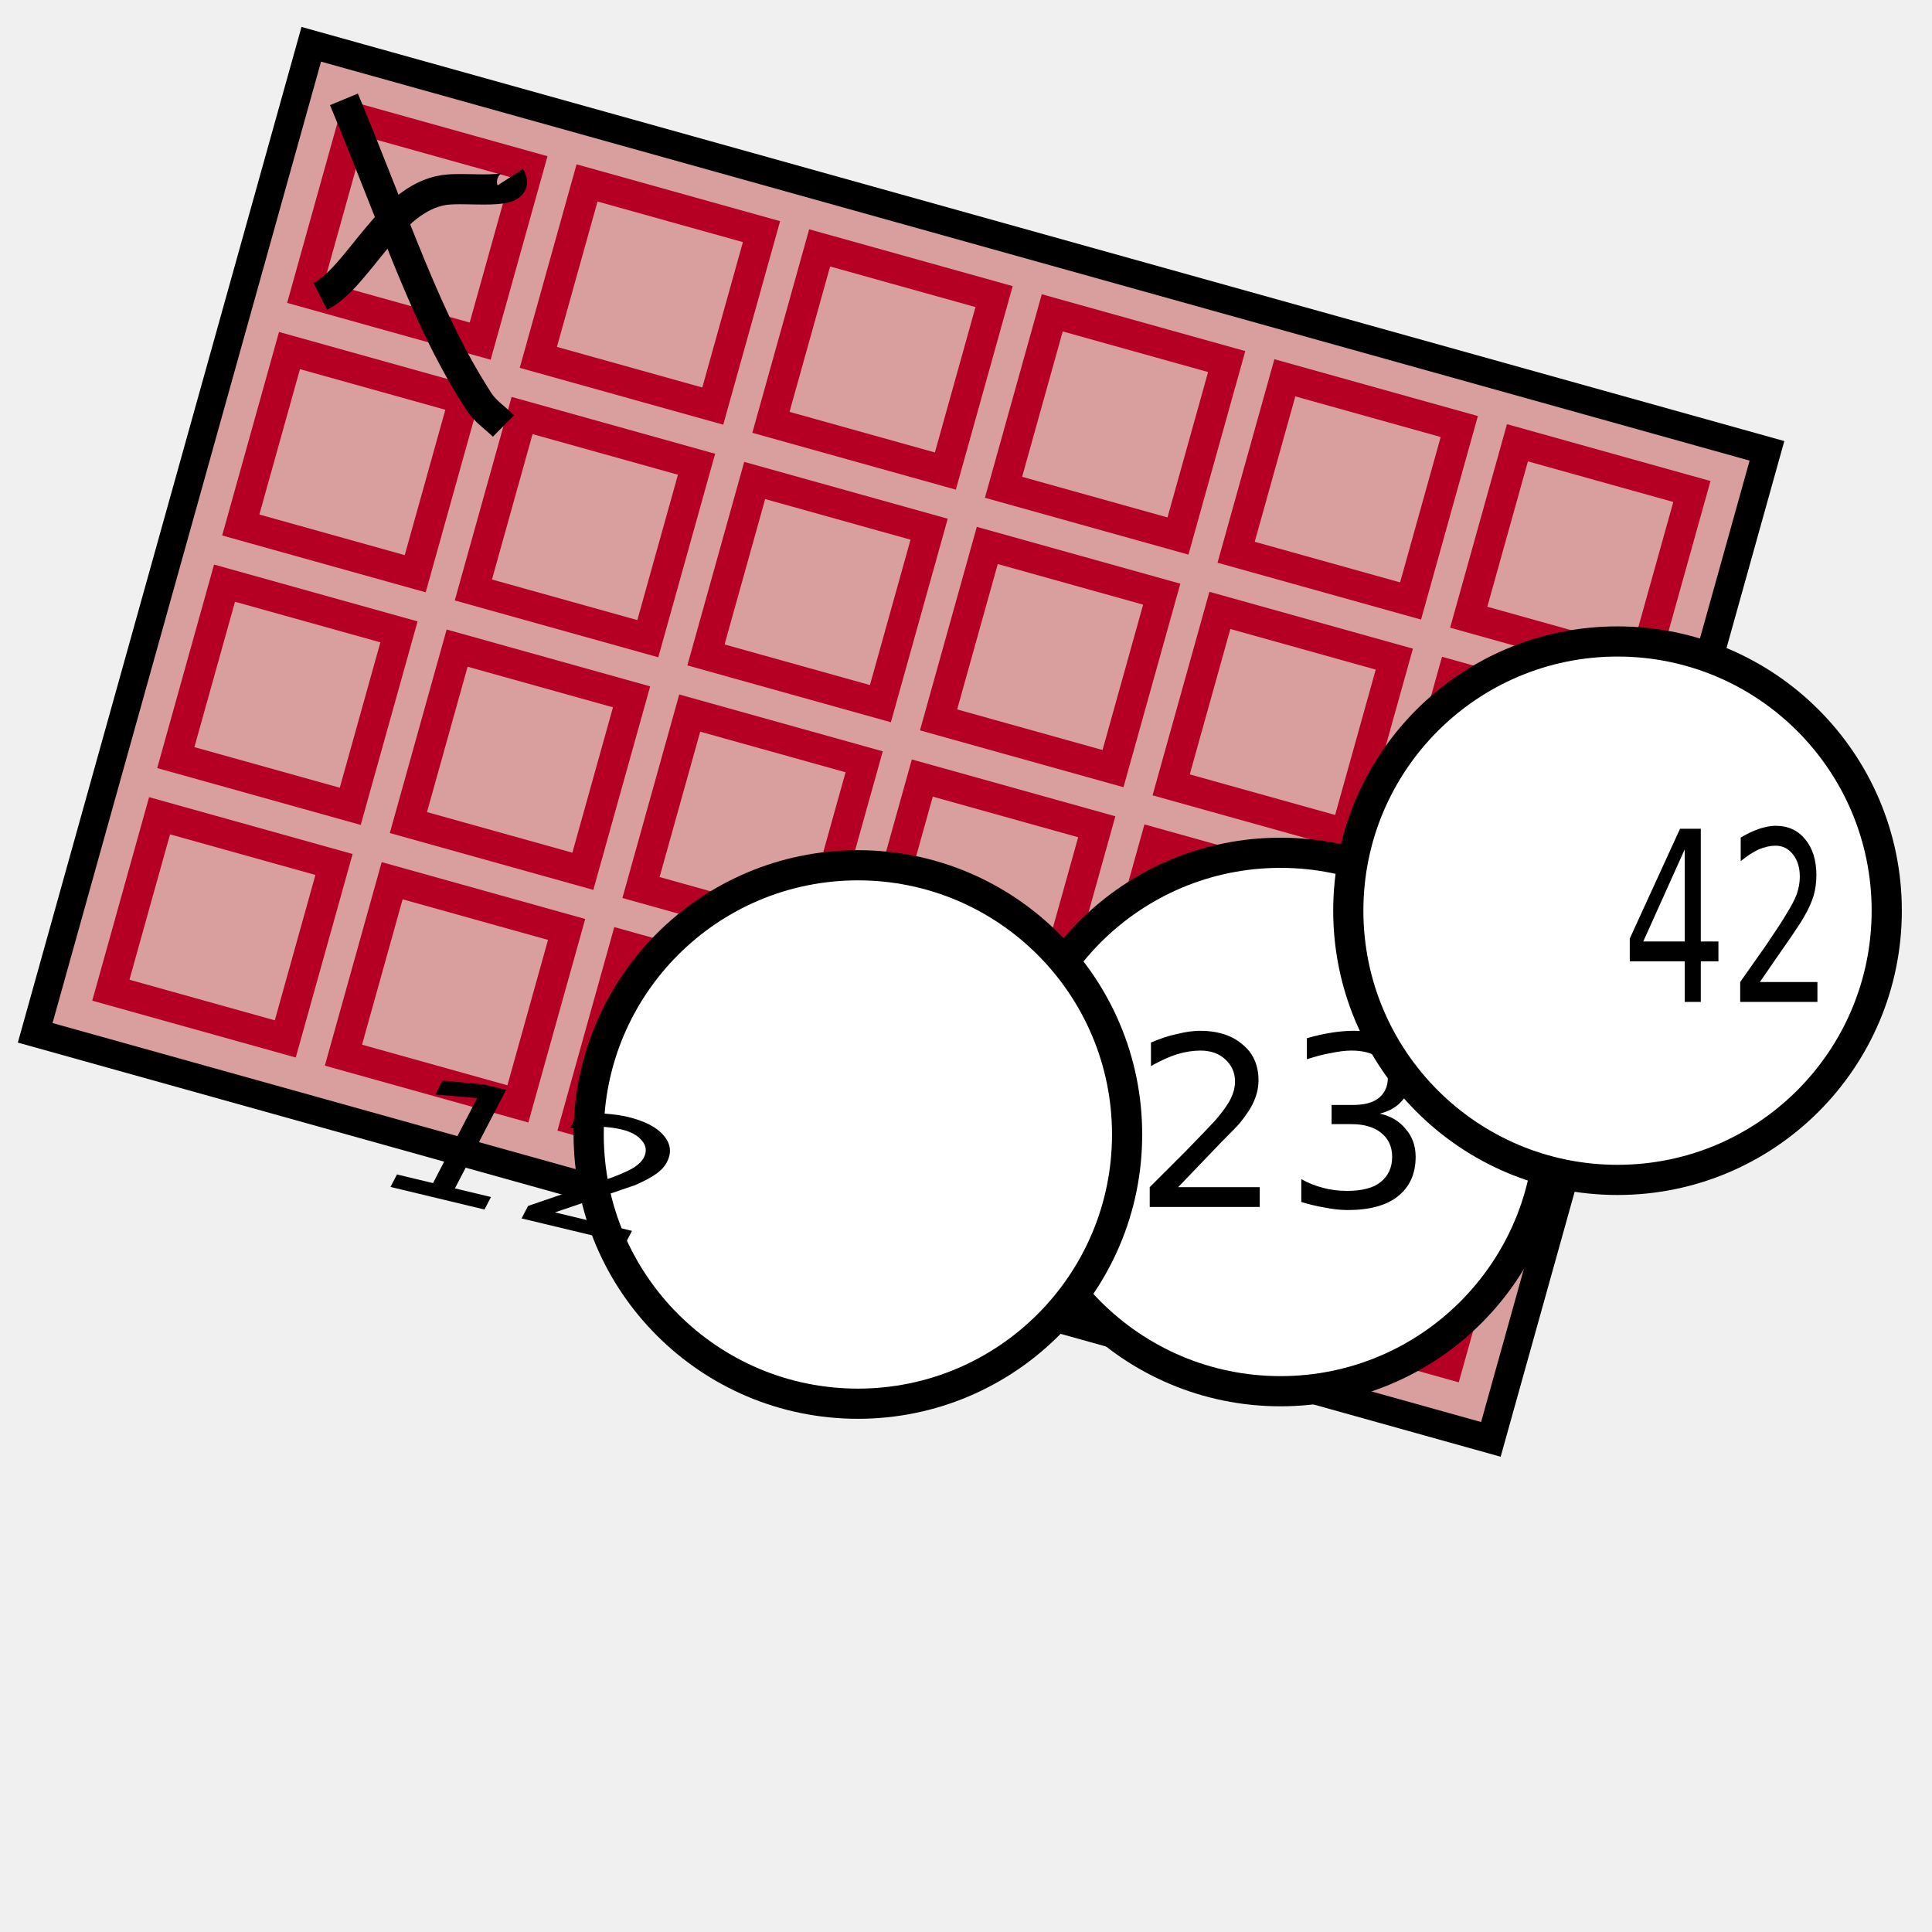
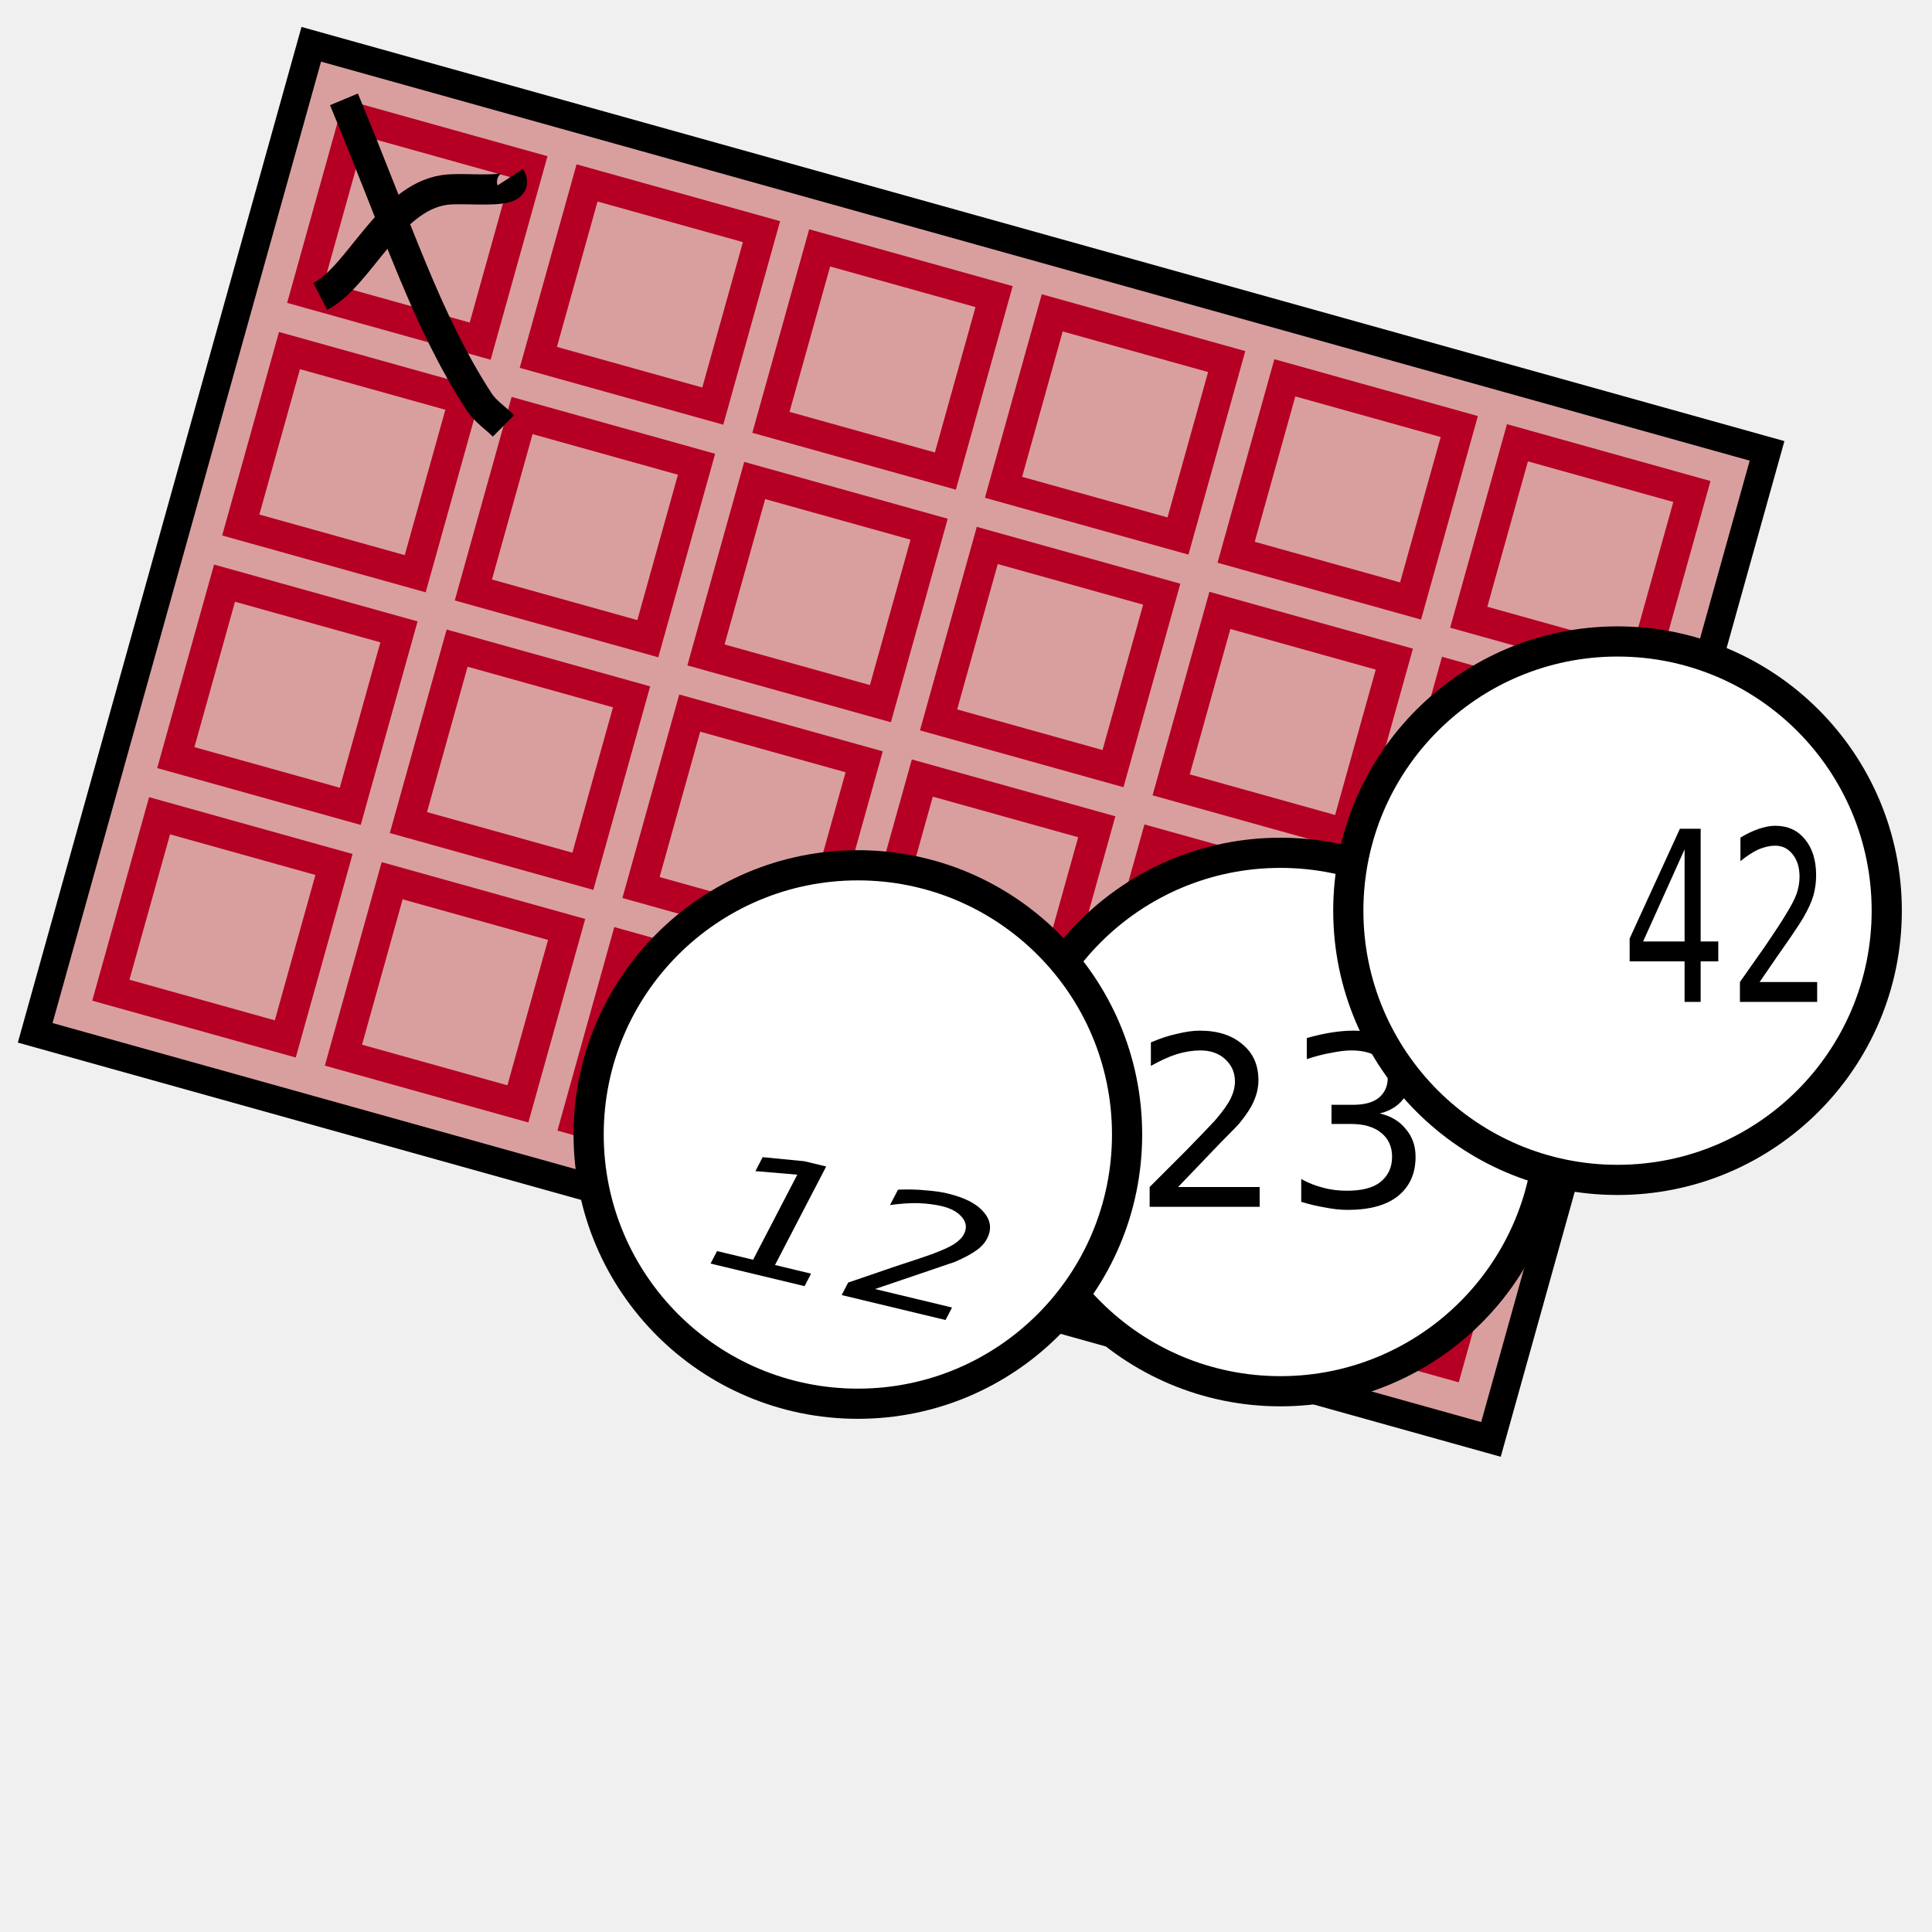
- <svg xmlns="http://www.w3.org/2000/svg" width="64" height="64" id="svg1307" version="1.0">
-   <defs id="defs1309" />
-   <g id="layer1">
-     <g id="g6865">
-       <rect transform="matrix(0.963141,0.268997,-0.268997,0.963141,0,0)" y="-1.361" x="10.326" height="34" width="50.067" id="rect2216" style="fill:#d99f9f;fill-opacity:1;stroke:#000000;stroke-width:0.933;stroke-linecap:butt;stroke-linejoin:miter;stroke-miterlimit:4;stroke-dasharray:none;stroke-opacity:1" />
-       <rect transform="matrix(0.963141,0.268997,-0.268997,0.963141,0,0)" y="0.605" x="20.36" height="6" width="6" id="rect2224" style="fill:none;fill-opacity:1;stroke:#b50023;stroke-width:1;stroke-linecap:butt;stroke-linejoin:miter;stroke-miterlimit:4;stroke-dasharray:none;stroke-opacity:1" />
-       <rect transform="matrix(0.963141,0.268997,-0.268997,0.963141,0,0)" y="0.605" x="28.36" height="6" width="6" id="rect2226" style="fill:none;fill-opacity:1;stroke:#b50023;stroke-width:1;stroke-linecap:butt;stroke-linejoin:miter;stroke-miterlimit:4;stroke-dasharray:none;stroke-opacity:1" />
-       <rect transform="matrix(0.963141,0.268997,-0.268997,0.963141,0,0)" y="0.605" x="36.36" height="6" width="6" id="rect2228" style="fill:none;fill-opacity:1;stroke:#b50023;stroke-width:1;stroke-linecap:butt;stroke-linejoin:miter;stroke-miterlimit:4;stroke-dasharray:none;stroke-opacity:1" />
-       <rect transform="matrix(0.963141,0.268997,-0.268997,0.963141,0,0)" y="0.605" x="44.36" height="6" width="6" id="rect2235" style="fill:none;fill-opacity:1;stroke:#b50023;stroke-width:1;stroke-linecap:butt;stroke-linejoin:miter;stroke-miterlimit:4;stroke-dasharray:none;stroke-opacity:1" />
-       <rect transform="matrix(0.963141,0.268997,-0.268997,0.963141,0,0)" y="0.605" x="12.36" height="6" width="6" id="rect2286" style="fill:none;fill-opacity:1;stroke:#b50023;stroke-width:1;stroke-linecap:butt;stroke-linejoin:miter;stroke-miterlimit:4;stroke-dasharray:none;stroke-opacity:1" />
-       <rect transform="matrix(0.963141,0.268997,-0.268997,0.963141,0,0)" y="0.605" x="52.36" height="6" width="6" id="rect2288" style="fill:none;fill-opacity:1;stroke:#b50023;stroke-width:1;stroke-linecap:butt;stroke-linejoin:miter;stroke-miterlimit:4;stroke-dasharray:none;stroke-opacity:1" />
-       <rect transform="matrix(0.963141,0.268997,-0.268997,0.963141,0,0)" y="8.605" x="20.36" height="6" width="6" id="rect2290" style="fill:none;fill-opacity:1;stroke:#b50023;stroke-width:1;stroke-linecap:butt;stroke-linejoin:miter;stroke-miterlimit:4;stroke-dasharray:none;stroke-opacity:1" />
-       <rect transform="matrix(0.963141,0.268997,-0.268997,0.963141,0,0)" y="8.605" x="28.36" height="6" width="6" id="rect2292" style="fill:none;fill-opacity:1;stroke:#b50023;stroke-width:1;stroke-linecap:butt;stroke-linejoin:miter;stroke-miterlimit:4;stroke-dasharray:none;stroke-opacity:1" />
-       <rect transform="matrix(0.963141,0.268997,-0.268997,0.963141,0,0)" y="8.605" x="36.36" height="6" width="6" id="rect2294" style="fill:none;fill-opacity:1;stroke:#b50023;stroke-width:1;stroke-linecap:butt;stroke-linejoin:miter;stroke-miterlimit:4;stroke-dasharray:none;stroke-opacity:1" />
-       <rect transform="matrix(0.963141,0.268997,-0.268997,0.963141,0,0)" y="8.605" x="44.36" height="6" width="6" id="rect2296" style="fill:none;fill-opacity:1;stroke:#b50023;stroke-width:1;stroke-linecap:butt;stroke-linejoin:miter;stroke-miterlimit:4;stroke-dasharray:none;stroke-opacity:1" />
-       <rect transform="matrix(0.963141,0.268997,-0.268997,0.963141,0,0)" y="8.605" x="12.36" height="6" width="6" id="rect2298" style="fill:none;fill-opacity:1;stroke:#b50023;stroke-width:1;stroke-linecap:butt;stroke-linejoin:miter;stroke-miterlimit:4;stroke-dasharray:none;stroke-opacity:1" />
-       <rect transform="matrix(0.963141,0.268997,-0.268997,0.963141,0,0)" y="8.605" x="52.36" height="6" width="6" id="rect2300" style="fill:none;fill-opacity:1;stroke:#b50023;stroke-width:1;stroke-linecap:butt;stroke-linejoin:miter;stroke-miterlimit:4;stroke-dasharray:none;stroke-opacity:1" />
-       <rect transform="matrix(0.963141,0.268997,-0.268997,0.963141,0,0)" y="16.605" x="20.36" height="6" width="6" id="rect2302" style="fill:none;fill-opacity:1;stroke:#b50023;stroke-width:1;stroke-linecap:butt;stroke-linejoin:miter;stroke-miterlimit:4;stroke-dasharray:none;stroke-opacity:1" />
-       <rect transform="matrix(0.963141,0.268997,-0.268997,0.963141,0,0)" y="16.605" x="28.36" height="6" width="6" id="rect2304" style="fill:none;fill-opacity:1;stroke:#b50023;stroke-width:1;stroke-linecap:butt;stroke-linejoin:miter;stroke-miterlimit:4;stroke-dasharray:none;stroke-opacity:1" />
-       <rect transform="matrix(0.963141,0.268997,-0.268997,0.963141,0,0)" y="16.605" x="36.36" height="6" width="6" id="rect2306" style="fill:none;fill-opacity:1;stroke:#b50023;stroke-width:1;stroke-linecap:butt;stroke-linejoin:miter;stroke-miterlimit:4;stroke-dasharray:none;stroke-opacity:1" />
-       <rect transform="matrix(0.963141,0.268997,-0.268997,0.963141,0,0)" y="16.605" x="44.36" height="6" width="6" id="rect2308" style="fill:none;fill-opacity:1;stroke:#b50023;stroke-width:1;stroke-linecap:butt;stroke-linejoin:miter;stroke-miterlimit:4;stroke-dasharray:none;stroke-opacity:1" />
-       <rect transform="matrix(0.963141,0.268997,-0.268997,0.963141,0,0)" y="16.605" x="12.36" height="6" width="6" id="rect2310" style="fill:none;fill-opacity:1;stroke:#b50023;stroke-width:1;stroke-linecap:butt;stroke-linejoin:miter;stroke-miterlimit:4;stroke-dasharray:none;stroke-opacity:1" />
-       <rect transform="matrix(0.963141,0.268997,-0.268997,0.963141,0,0)" y="16.605" x="52.36" height="6" width="6" id="rect2312" style="fill:none;fill-opacity:1;stroke:#b50023;stroke-width:1;stroke-linecap:butt;stroke-linejoin:miter;stroke-miterlimit:4;stroke-dasharray:none;stroke-opacity:1" />
-       <rect transform="matrix(0.963141,0.268997,-0.268997,0.963141,0,0)" y="24.605" x="20.36" height="6" width="6" id="rect2314" style="fill:none;fill-opacity:1;stroke:#b50023;stroke-width:1;stroke-linecap:butt;stroke-linejoin:miter;stroke-miterlimit:4;stroke-dasharray:none;stroke-opacity:1" />
-       <rect transform="matrix(0.963141,0.268997,-0.268997,0.963141,0,0)" y="24.605" x="28.36" height="6" width="6" id="rect2316" style="fill:none;fill-opacity:1;stroke:#b50023;stroke-width:1;stroke-linecap:butt;stroke-linejoin:miter;stroke-miterlimit:4;stroke-dasharray:none;stroke-opacity:1" />
-       <rect transform="matrix(0.963141,0.268997,-0.268997,0.963141,0,0)" y="24.605" x="36.36" height="6" width="6" id="rect2318" style="fill:none;fill-opacity:1;stroke:#b50023;stroke-width:1;stroke-linecap:butt;stroke-linejoin:miter;stroke-miterlimit:4;stroke-dasharray:none;stroke-opacity:1" />
-       <rect transform="matrix(0.963141,0.268997,-0.268997,0.963141,0,0)" y="24.605" x="44.36" height="6" width="6" id="rect2320" style="fill:none;fill-opacity:1;stroke:#b50023;stroke-width:1;stroke-linecap:butt;stroke-linejoin:miter;stroke-miterlimit:4;stroke-dasharray:none;stroke-opacity:1" />
-       <rect transform="matrix(0.963141,0.268997,-0.268997,0.963141,0,0)" y="24.605" x="12.36" height="6" width="6" id="rect2322" style="fill:none;fill-opacity:1;stroke:#b50023;stroke-width:1;stroke-linecap:butt;stroke-linejoin:miter;stroke-miterlimit:4;stroke-dasharray:none;stroke-opacity:1" />
-       <rect transform="matrix(0.963141,0.268997,-0.268997,0.963141,0,0)" y="24.605" x="52.36" height="6" width="6" id="rect2324" style="fill:none;fill-opacity:1;stroke:#b50023;stroke-width:1;stroke-linecap:butt;stroke-linejoin:miter;stroke-miterlimit:4;stroke-dasharray:none;stroke-opacity:1" />
-       <path id="path4082" d="M 11.394,3.291 C 13.197,7.634 14.111,10.596 15.866,13.305 C 16.073,13.626 16.408,13.843 16.679,14.112" style="fill:none;fill-opacity:0.75;fill-rule:evenodd;stroke:#000000;stroke-width:1px;stroke-linecap:butt;stroke-linejoin:miter;stroke-opacity:1" />
-       <path id="path4084" d="M 16.904,5.869 C 17.309,6.494 15.446,6.18 14.709,6.294 C 12.874,6.576 11.899,9.161 10.61,9.818" style="fill:none;fill-opacity:0.75;fill-rule:evenodd;stroke:#000000;stroke-width:1px;stroke-linecap:butt;stroke-linejoin:miter;stroke-opacity:1" />
+ <svg xmlns="http://www.w3.org/2000/svg" xmlns:xlink="http://www.w3.org/1999/xlink" viewBox="0 0 64 64">
+   <defs>
+     <path id="0" d="M26.517 30.854A6.806 6.806 0 1 1 12.905 30.854 6.806 6.806 0 1 1 26.517 30.854z" stroke-width=".763" stroke="#000" fill="#fff" />
+   </defs>
+   <g transform="matrix(.96314.269-.269.96314 0 0)">
+     <path fill="#d99f9f" stroke="#000" stroke-width=".933" d="m10.326-1.361h50.07v34h-50.07z" />
+     <g fill="none" stroke="#b50023">
+       <path d="m20.36.605h6v6h-6z" />
+       <path d="m28.36.605h6v6h-6z" />
+       <path d="m36.36.605h6v6h-6z" />
+       <path d="m44.36.605h6v6h-6z" />
+       <path d="m12.36.605h6v6h-6z" />
+       <path d="m52.36.605h6v6h-6z" />
+       <path d="m20.36 8.605h6v6h-6z" />
+       <path d="m28.36 8.605h6v6h-6z" />
+       <path d="m36.36 8.605h6v6h-6z" />
+       <path d="m44.36 8.605h6v6h-6z" />
+       <path d="m12.36 8.605h6v6h-6z" />
+       <path d="m52.36 8.605h6v6h-6z" />
+       <path d="m20.36 16.605h6v6h-6z" />
+       <path d="m28.36 16.605h6v6h-6z" />
+       <path d="m36.36 16.605h6v6h-6z" />
+       <path d="m44.36 16.605h6v6h-6z" />
+       <path d="m12.36 16.605h6v6h-6z" />
+       <path d="m52.36 16.605h6v6h-6z" />
+       <path d="m20.36 24.605h6v6h-6z" />
+       <path d="m28.36 24.605h6v6h-6z" />
+       <path d="m36.36 24.605h6v6h-6z" />
+       <path d="m44.36 24.605h6v6h-6z" />
+       <path d="m12.36 24.605h6v6h-6z" />
+       <path d="m52.36 24.605h6v6h-6z" />
    </g>
-     <g id="g6894" transform="translate(-0.163838,-37.41383)">
-       <g transform="matrix(1.310345,0,0,1.310345,-27.2672,12.59487)" id="g4137">
-         <path style="fill:#ffffff;fill-opacity:1;stroke:#000000;stroke-width:0.763;stroke-linecap:butt;stroke-linejoin:miter;stroke-miterlimit:4;stroke-dasharray:none;stroke-opacity:1" id="path1315" d="M 26.517 30.854 A 6.806 6.806 0 1 1  12.905,30.854 A 6.806 6.806 0 1 1  26.517 30.854 z" transform="translate(33.5953,16.45153)" />
-         <text xml:space="preserve" style="font-size:6px;font-style:normal;font-variant:normal;font-weight:normal;font-stretch:normal;text-align:start;line-height:125%;writing-mode:lr-tb;text-anchor:start;fill:#000000;fill-opacity:1;stroke:none;stroke-width:1px;stroke-linecap:butt;stroke-linejoin:miter;stroke-opacity:1;font-family:Bitstream Vera Sans" x="49.561" y="49.453" id="text2212">
-           <tspan id="tspan2214" x="49.561" y="49.453">23</tspan>
-         </text>
-       </g>
-       <g transform="matrix(1.310345,0,0,1.310345,-0.646509,6.456979)" id="g4127">
-         <path style="font-size:8px;font-style:normal;font-variant:normal;font-weight:normal;font-stretch:normal;text-align:center;line-height:100%;writing-mode:lr-tb;text-anchor:middle;fill:#ffffff;fill-opacity:1;stroke:#000000;stroke-width:0.763;stroke-linecap:butt;stroke-linejoin:miter;stroke-miterlimit:4;stroke-dasharray:none;stroke-opacity:1;font-family:Bitstream Vera Sans" id="path2202" d="M 26.517 30.854 A 6.806 6.806 0 1 1  12.905,30.854 A 6.806 6.806 0 1 1  26.517 30.854 z" transform="translate(2.595301,21.45153)" />
-         <text xml:space="preserve" style="font-size:4.947px;font-style:normal;font-variant:normal;font-weight:normal;font-stretch:normal;text-align:center;line-height:100%;writing-mode:lr-tb;text-anchor:middle;fill:#000000;fill-opacity:1;stroke:none;stroke-width:1px;stroke-linecap:butt;stroke-linejoin:miter;stroke-opacity:1;font-family:Bitstream Vera Sans" x="39.434" y="58.445" id="text2204" transform="matrix(1.143483,0.274659,-0.403949,0.777495,0,0)">
-           <tspan id="tspan2206" x="39.434" y="58.445">12</tspan>
-         </text>
-       </g>
-       <g transform="matrix(1.310345,0,0,1.310345,4.353479,2.465499)" id="g4132">
-         <path style="fill:#ffffff;fill-opacity:1;stroke:#000000;stroke-width:0.763;stroke-linecap:butt;stroke-linejoin:miter;stroke-miterlimit:4;stroke-dasharray:none;stroke-opacity:1" id="path2198" d="M 26.517 30.854 A 6.806 6.806 0 1 1  12.905,30.854 A 6.806 6.806 0 1 1  26.517 30.854 z" transform="translate(17.9835,18.83973)" />
-         <text xml:space="preserve" style="font-size:5.032px;font-style:normal;font-variant:normal;font-weight:normal;font-stretch:normal;text-align:start;line-height:125%;writing-mode:lr-tb;text-anchor:start;fill:#000000;fill-opacity:1;stroke:none;stroke-width:1px;stroke-linecap:butt;stroke-linejoin:miter;stroke-opacity:1;font-family:Bitstream Vera Sans" x="45.062" y="43.613" id="text2208" transform="scale(0.838717,1.192297)">
-           <tspan id="tspan2210" x="45.062" y="43.613">42</tspan>
-         </text>
-       </g>
+   </g>
+   <g fill="none" fill-rule="evenodd" stroke="#000" fill-opacity=".75">
+     <path d="m11.394 3.291c1.803 4.343 2.717 7.305 4.471 10.01.207.32.542.538.813.807" />
+     <path d="m16.904 5.869c.405.626-1.459.312-2.195.425-1.835.282-2.81 2.868-4.099 3.525" />
+   </g>
+   <g transform="translate(-.164-37.414)">
+     <g transform="matrix(1.31035 0 0 1.31035-27.27 12.595)">
+       <use transform="translate(33.595 16.452)" xlink:href="#0" />
+       <text x="49.561" y="49.45" font-family="Bitstream Vera Sans" text-align="start" line-height="125%" font-size="6">
+         <tspan x="49.561" y="49.45">23</tspan>
+       </text>
+     </g>
+     <g transform="matrix(1.31035 0 0 1.31035-.647 6.457)">
+       <use transform="translate(2.595 21.452)" xlink:href="#0" />
+       <text x="39.434" y="58.44" transform="matrix(1.14348.27466-.40395.7775 0 0)" font-family="Bitstream Vera Sans" text-anchor="middle" text-align="center" line-height="100%" font-size="4.947">
+         <tspan x="39.434" y="58.44">12</tspan>
+       </text>
+     </g>
+     <g transform="matrix(1.31035 0 0 1.31035 4.353 2.465)">
+       <use transform="translate(17.984 18.84)" xlink:href="#0" />
+       <text x="45.06" y="43.613" transform="scale(.83872 1.1923)" font-family="Bitstream Vera Sans" text-align="start" line-height="125%" font-size="5.03">
+         <tspan x="45.06" y="43.613">42</tspan>
+       </text>
    </g>
  </g>
</svg>
